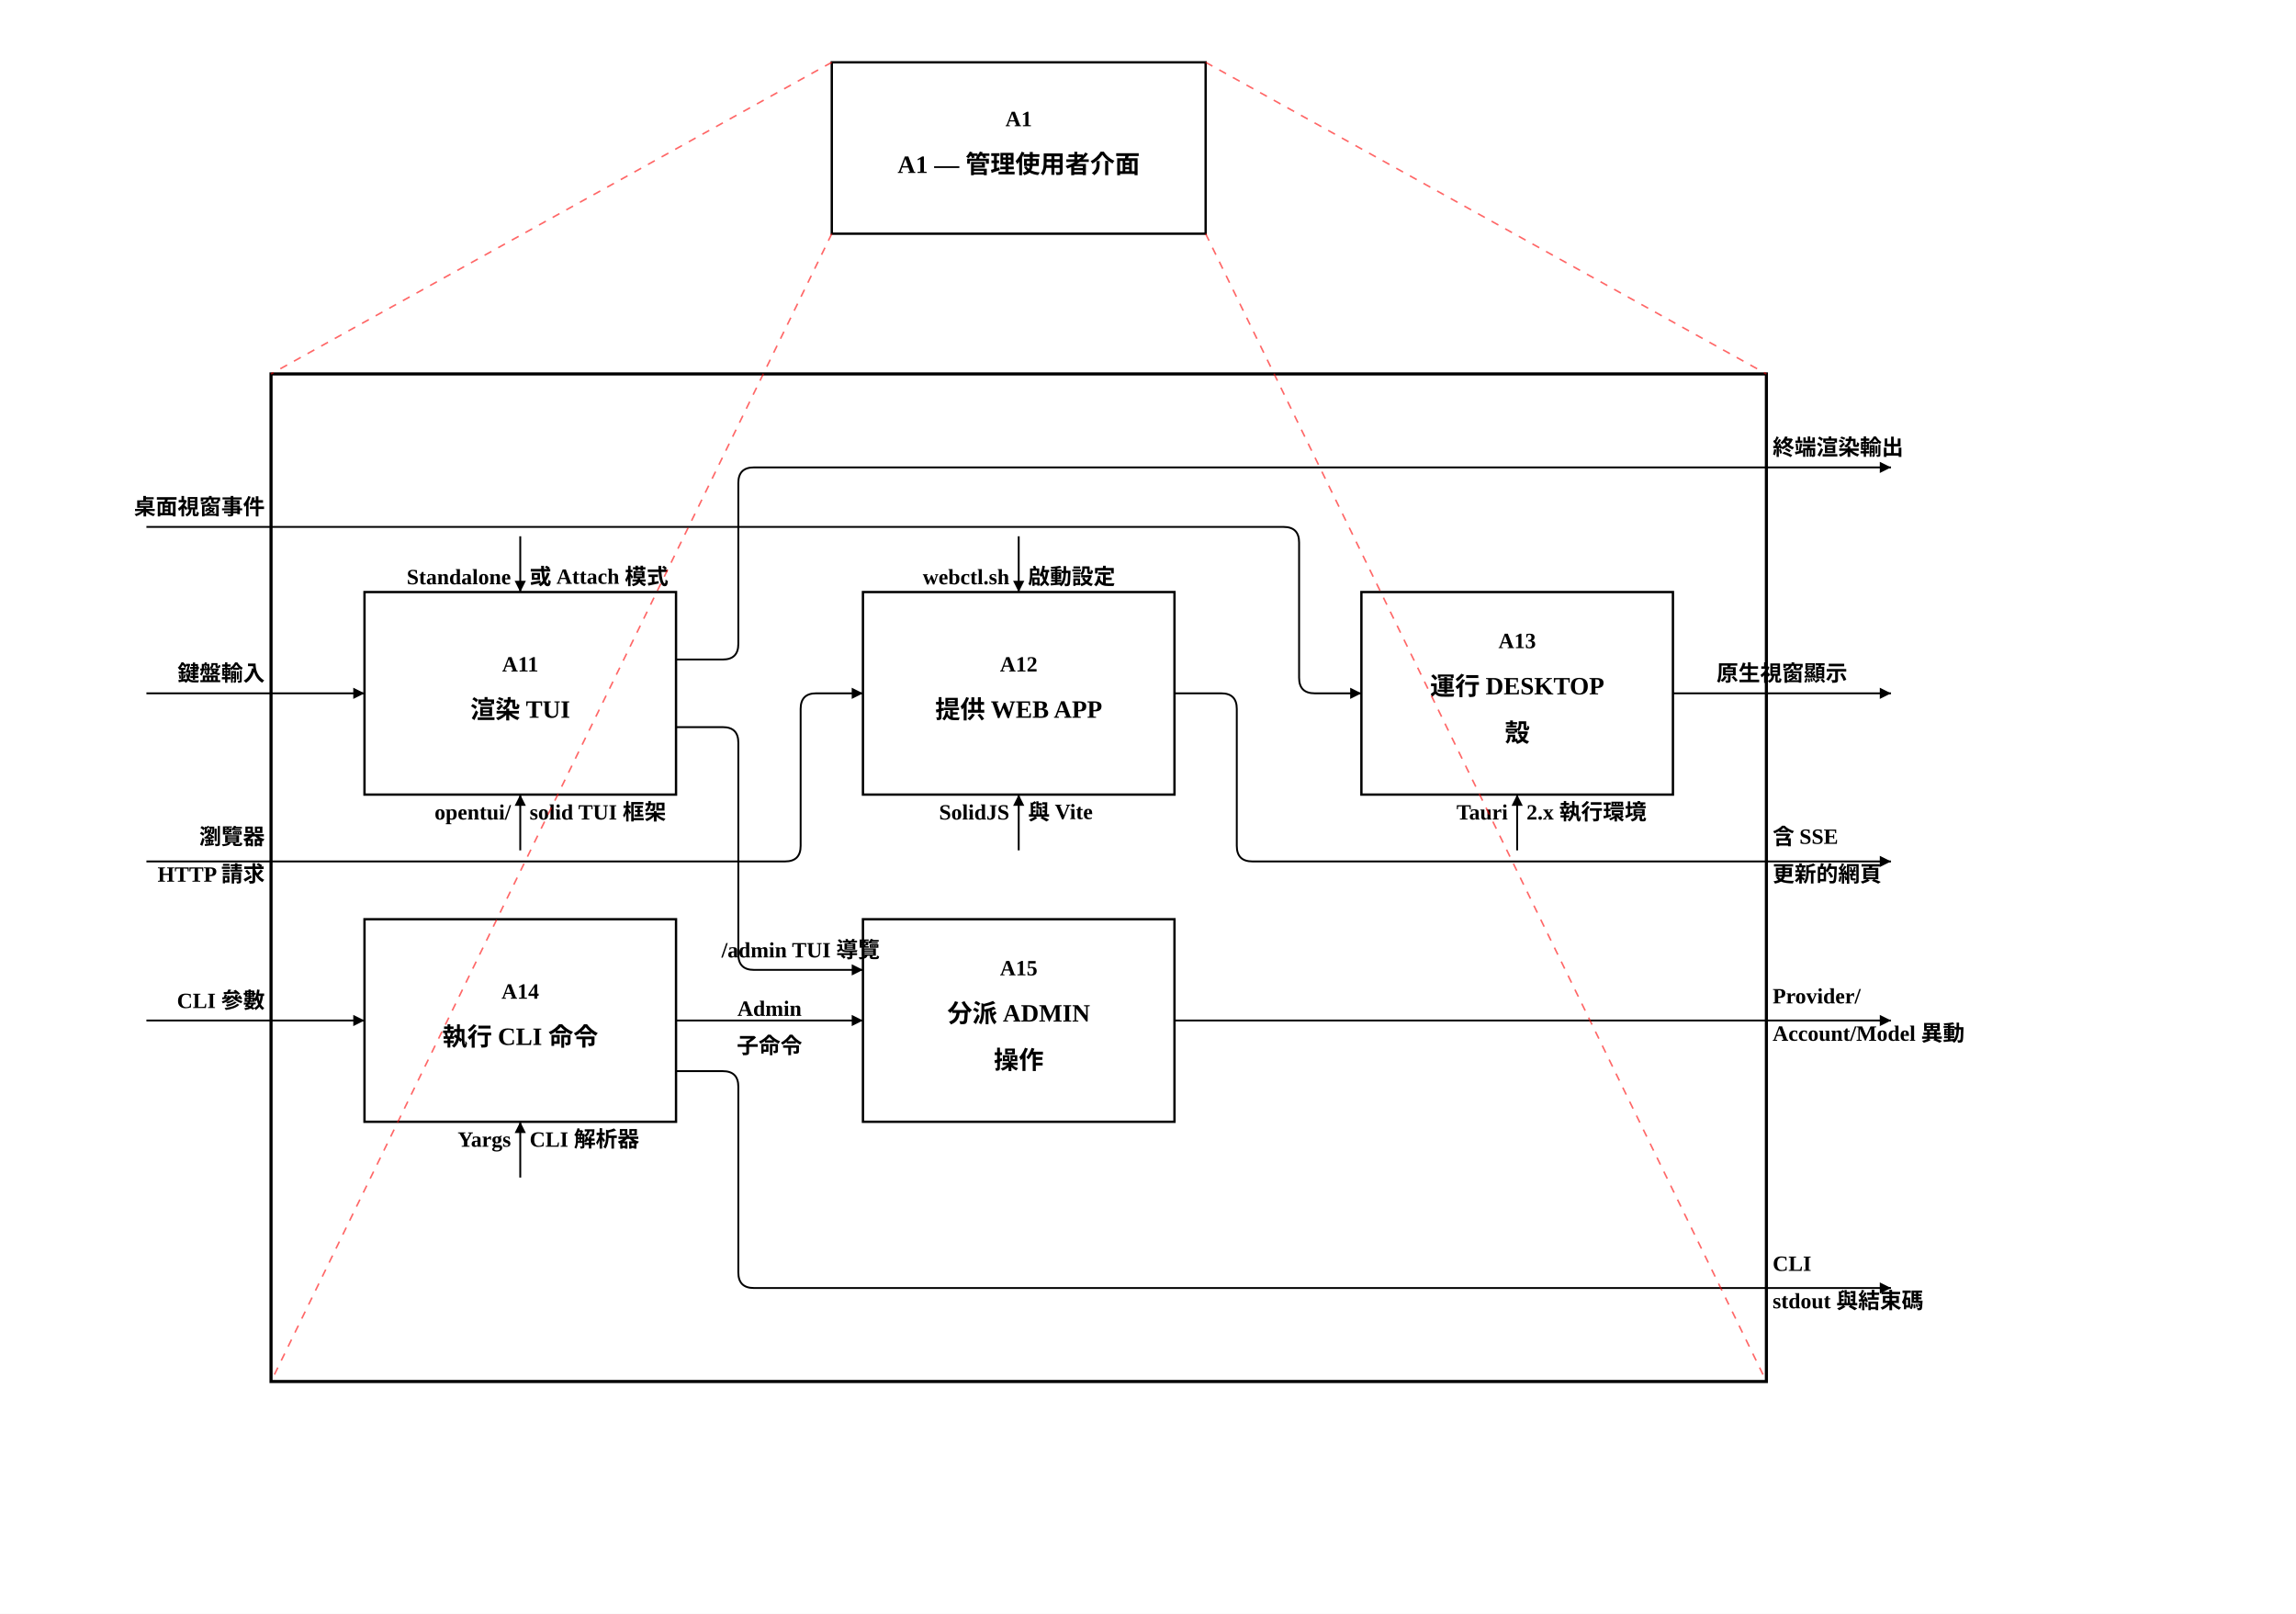
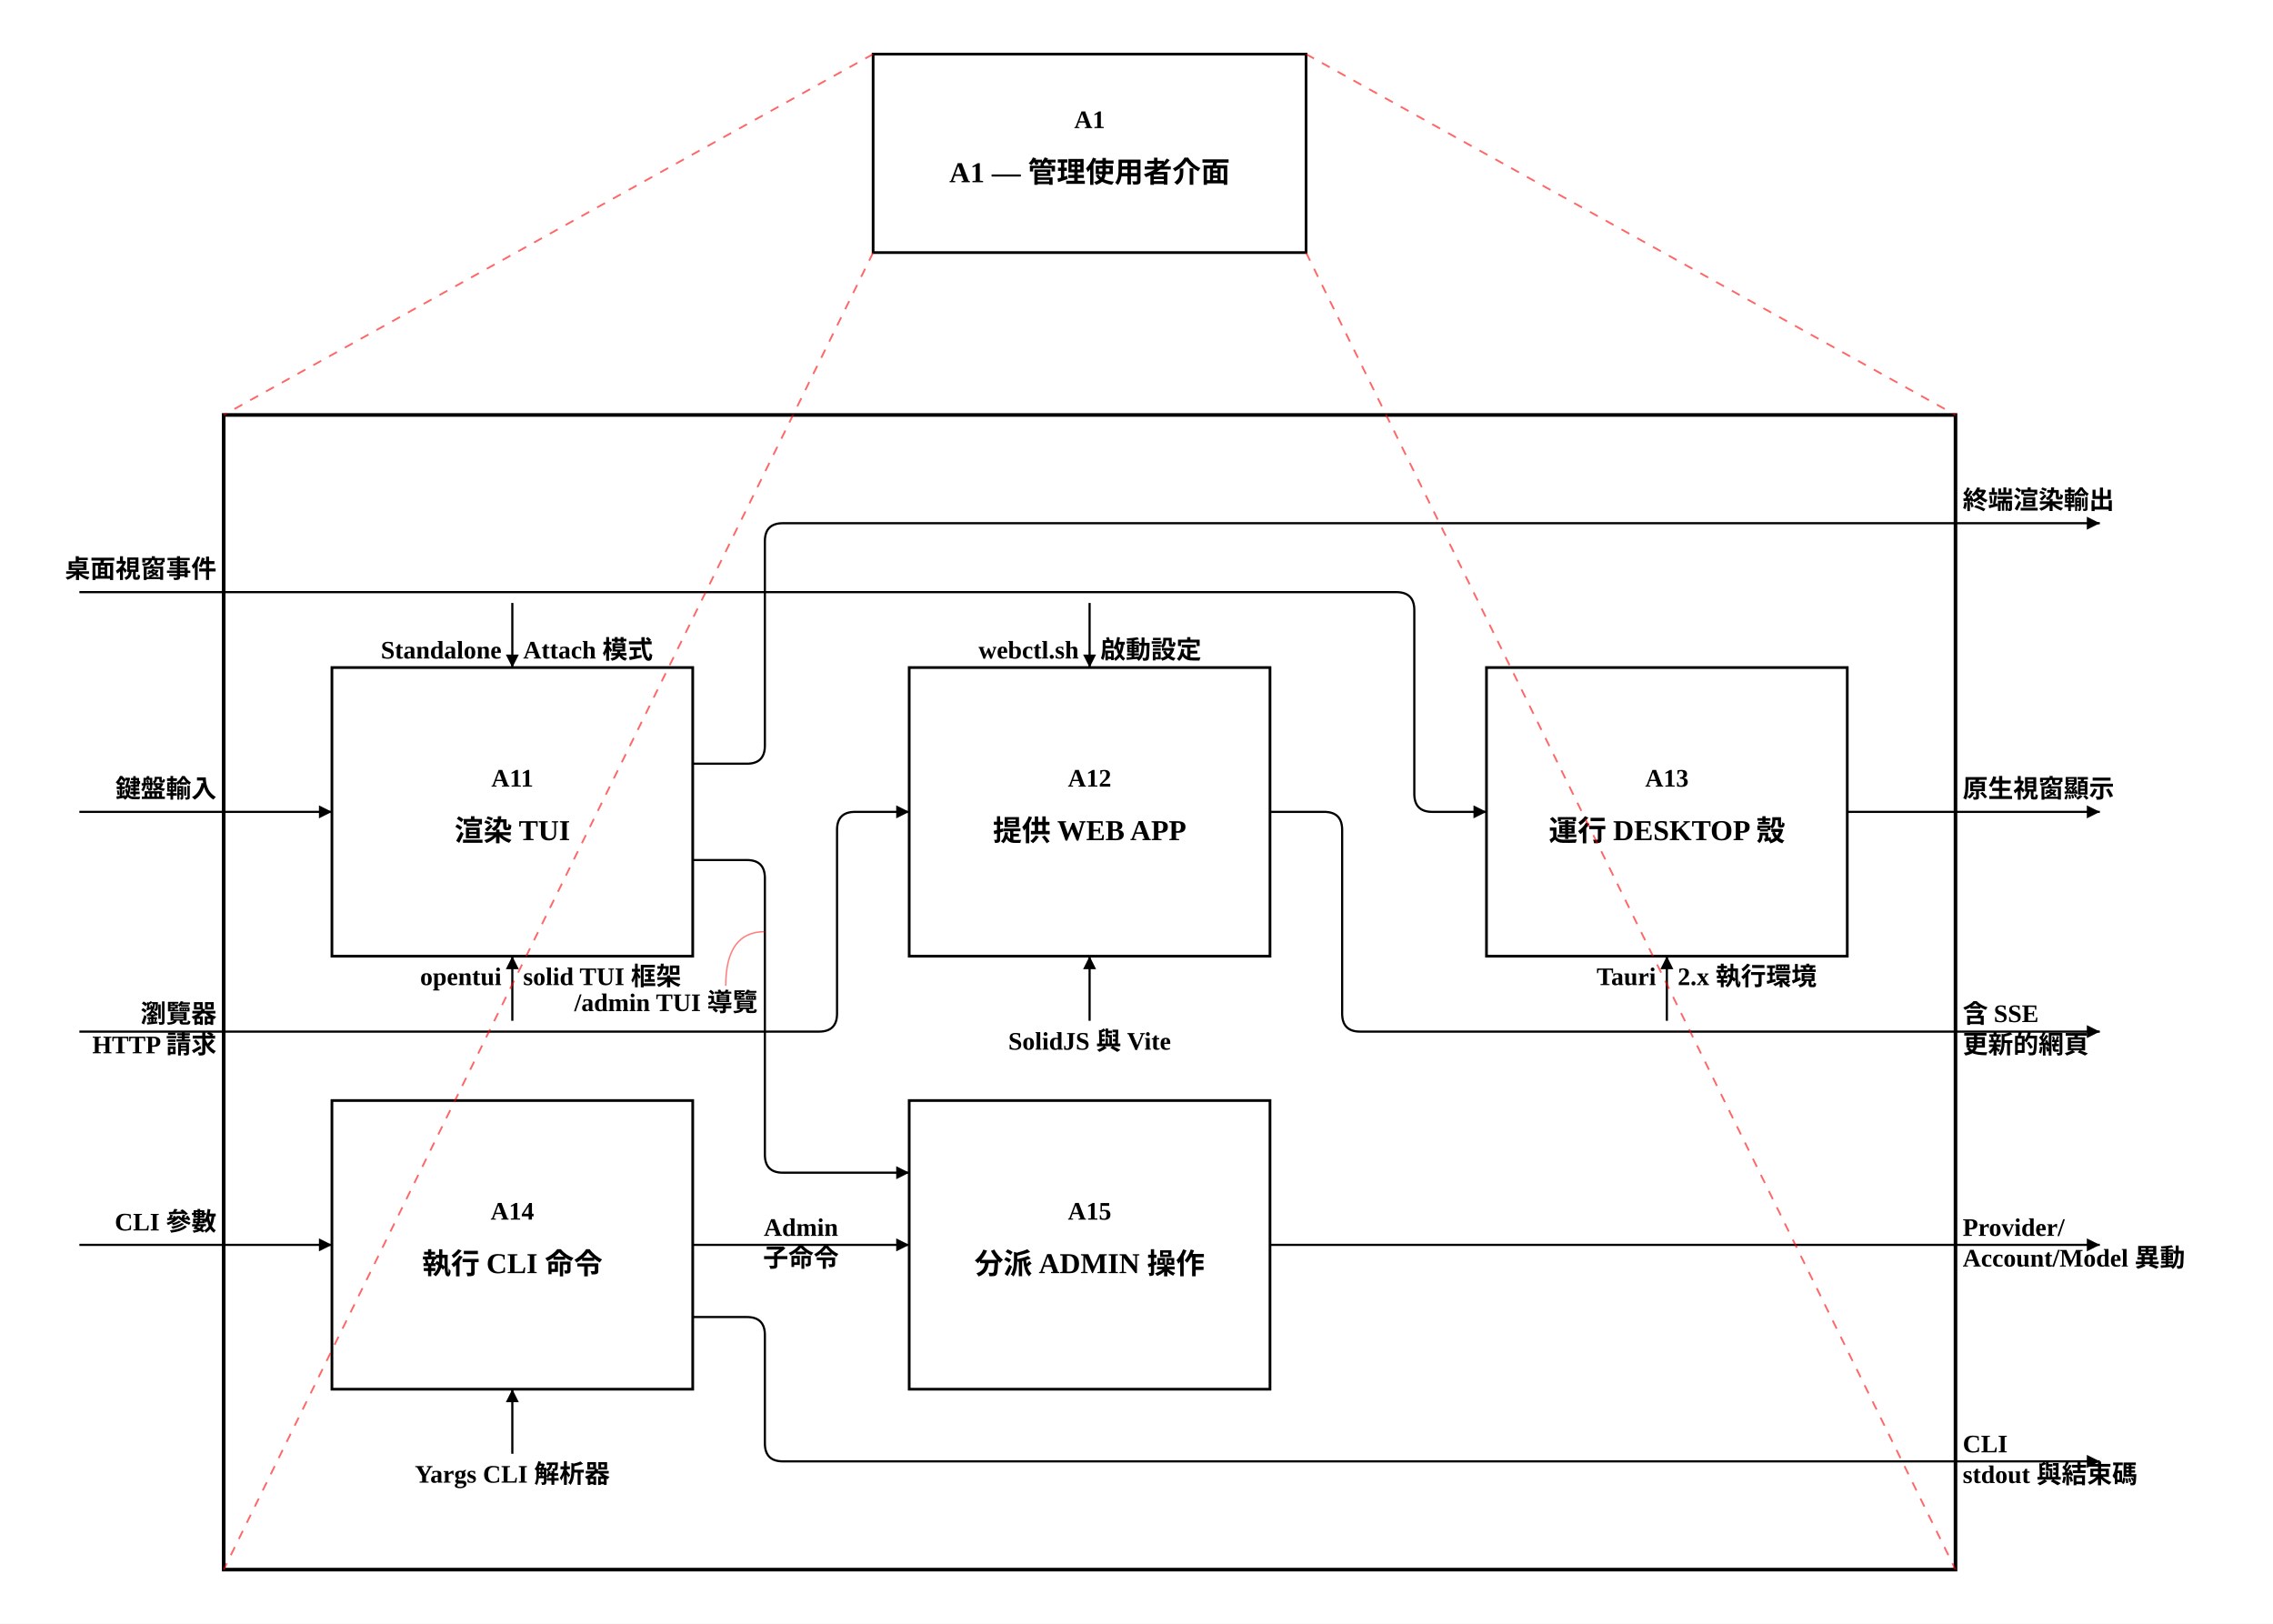
- <svg xmlns="http://www.w3.org/2000/svg" width="1474.0" height="1035.8" viewBox="-104.0 -260.0 1474.0 1035.8">
+ <svg xmlns="http://www.w3.org/2000/svg" width="1260.0" height="900.0" viewBox="-54.0 -250.0 1260.0 900.0">
  <defs>
    <marker id="arrow" viewBox="0 0 10 10" refX="10" refY="5" markerWidth="6" markerHeight="6" orient="auto-start-reverse">
      <path d="M 0 0 L 10 5 L 0 10 z" fill="black" />
    </marker>
    <marker id="call_arrow" viewBox="0 0 10 10" refX="10" refY="5" markerWidth="8" markerHeight="8" orient="auto-start-reverse">
      <path d="M 0 0 L 10 5 L 0 10 M 0 2 L 6 5 L 0 8" fill="none" stroke="black" stroke-width="1" />
    </marker>
  </defs>
-   <rect x="-104.0" y="-260.0" width="1474.0" height="1035.8" fill="white" />
-   <rect x="130.0" y="120.0" width="200.0" height="130.0" stroke="black" fill="white" stroke-width="1.5" data-id="A11" />
-   <text x="230.0" y="171.0" text-anchor="middle" font-size="14" font-weight="bold" font-family="'Times New Roman', 'BiauKai', 'DFKai-SB', '标楷体', serif" data-id="A11">A11</text>
-   <text x="230.0" y="201.0" text-anchor="middle" font-size="16" font-weight="bold" font-family="'Times New Roman', 'BiauKai', 'DFKai-SB', '标楷体', serif" data-id="A11">渲染 TUI</text>
-   <rect x="450.0" y="120.0" width="200.0" height="130.0" stroke="black" fill="white" stroke-width="1.5" data-id="A12" />
-   <text x="550.0" y="171.0" text-anchor="middle" font-size="14" font-weight="bold" font-family="'Times New Roman', 'BiauKai', 'DFKai-SB', '标楷体', serif" data-id="A12">A12</text>
-   <text x="550.0" y="201.0" text-anchor="middle" font-size="16" font-weight="bold" font-family="'Times New Roman', 'BiauKai', 'DFKai-SB', '标楷体', serif" data-id="A12">提供 WEB APP</text>
-   <rect x="770.0" y="120.0" width="200.0" height="130.0" stroke="black" fill="white" stroke-width="1.5" data-id="A13" />
-   <text x="870.0" y="156.0" text-anchor="middle" font-size="14" font-weight="bold" font-family="'Times New Roman', 'BiauKai', 'DFKai-SB', '标楷体', serif" data-id="A13">A13</text>
-   <text x="870.0" y="186.0" text-anchor="middle" font-size="16" font-weight="bold" font-family="'Times New Roman', 'BiauKai', 'DFKai-SB', '标楷体', serif" data-id="A13">運行 DESKTOP</text>
-   <text x="870.0" y="216.0" text-anchor="middle" font-size="16" font-weight="bold" font-family="'Times New Roman', 'BiauKai', 'DFKai-SB', '标楷体', serif" data-id="A13">殼</text>
-   <rect x="130.0" y="330.0" width="200.0" height="130.0" stroke="black" fill="white" stroke-width="1.5" data-id="A14" />
-   <text x="230.0" y="381.0" text-anchor="middle" font-size="14" font-weight="bold" font-family="'Times New Roman', 'BiauKai', 'DFKai-SB', '标楷体', serif" data-id="A14">A14</text>
-   <text x="230.0" y="411.0" text-anchor="middle" font-size="16" font-weight="bold" font-family="'Times New Roman', 'BiauKai', 'DFKai-SB', '标楷体', serif" data-id="A14">執行 CLI 命令</text>
-   <rect x="450.0" y="330.0" width="200.0" height="130.0" stroke="black" fill="white" stroke-width="1.5" data-id="A15" />
-   <text x="550.0" y="366.0" text-anchor="middle" font-size="14" font-weight="bold" font-family="'Times New Roman', 'BiauKai', 'DFKai-SB', '标楷体', serif" data-id="A15">A15</text>
-   <text x="550.0" y="396.0" text-anchor="middle" font-size="16" font-weight="bold" font-family="'Times New Roman', 'BiauKai', 'DFKai-SB', '标楷体', serif" data-id="A15">分派 ADMIN</text>
-   <text x="550.0" y="426.0" text-anchor="middle" font-size="16" font-weight="bold" font-family="'Times New Roman', 'BiauKai', 'DFKai-SB', '标楷体', serif" data-id="A15">操作</text>
-   <path d="M 330.0 395.0 L 450.0 395.0" stroke="black" stroke-width="1.2" data-arrow-id="F1" data-waypoints="330.0,395.0 450.0,395.0" marker-end="url(#arrow)" fill="none" />
-   <path d="M 330.0 206.7 L 360.0 206.7 Q 370.0 206.7 370.0 216.7 L 370.0 352.5 Q 370.0 362.5 380.0 362.5 L 450.0 362.5" stroke="black" stroke-width="1.2" data-arrow-id="F2" data-waypoints="330.0,206.7 370.0,206.7 370.0,362.5 450.0,362.5" marker-end="url(#arrow)" fill="none" />
-   <path d="M -10.0 185.0 L 130.0 185.0" stroke="black" stroke-width="1.2" data-arrow-id="I1" data-waypoints="-10.0,185.0 130.0,185.0" marker-end="url(#arrow)" fill="none" />
-   <path d="M -10.0 292.9 L 400.0 292.9 Q 410.0 292.9 410.0 282.9 L 410.0 195.0 Q 410.0 185.0 420.0 185.0 L 450.0 185.0" stroke="black" stroke-width="1.2" data-arrow-id="I2" data-waypoints="-10.0,292.9 410.0,292.9 410.0,185.0 450.0,185.0" marker-end="url(#arrow)" fill="none" />
-   <path d="M -10.0 78.2 L 720.0 78.2 Q 730.0 78.2 730.0 88.2 L 730.0 175.0 Q 730.0 185.0 740.0 185.0 L 770.0 185.0" stroke="black" stroke-width="1.2" data-arrow-id="I3" data-waypoints="-10.0,78.2 730.0,78.2 730.0,185.0 770.0,185.0" marker-end="url(#arrow)" fill="none" />
-   <path d="M -10.0 395.0 L 130.0 395.0" stroke="black" stroke-width="1.2" data-arrow-id="I4" data-waypoints="-10.0,395.0 130.0,395.0" marker-end="url(#arrow)" fill="none" />
-   <path d="M 330.0 163.3 L 360.0 163.3 Q 370.0 163.3 370.0 153.3 L 370.0 50.0 Q 370.0 40.0 380.0 40.0 L 1110.0 40.0" stroke="black" stroke-width="1.2" data-arrow-id="O1" data-waypoints="330.0,163.3 370.0,163.3 370.0,40.0 1110.0,40.0" marker-end="url(#arrow)" fill="none" />
-   <path d="M 650.0 185.0 L 680.0 185.0 Q 690.0 185.0 690.0 195.0 L 690.0 282.9 Q 690.0 292.9 700.0 292.9 L 1110.0 292.9" stroke="black" stroke-width="1.2" data-arrow-id="O2" data-waypoints="650.0,185.0 690.0,185.0 690.0,292.9 1110.0,292.9" marker-end="url(#arrow)" fill="none" />
-   <path d="M 970.0 185.0 L 1110.0 185.0" stroke="black" stroke-width="1.2" data-arrow-id="O3" data-waypoints="970.0,185.0 1110.0,185.0" marker-end="url(#arrow)" fill="none" />
-   <path d="M 330.0 427.5 L 360.0 427.5 Q 370.0 427.5 370.0 437.5 L 370.0 556.7 Q 370.0 566.7 380.0 566.7 L 1110.0 566.7" stroke="black" stroke-width="1.2" data-arrow-id="O4" data-waypoints="330.0,427.5 370.0,427.5 370.0,566.7 1110.0,566.7" marker-end="url(#arrow)" fill="none" />
-   <path d="M 650.0 395.0 L 1110.0 395.0" stroke="black" stroke-width="1.2" data-arrow-id="O5" data-waypoints="650.0,395.0 1110.0,395.0" marker-end="url(#arrow)" fill="none" />
+   <rect x="-54.0" y="-250.0" width="1260.0" height="900.0" fill="white" />
+   <rect x="130.0" y="120.0" width="200.0" height="160.0" stroke="black" fill="white" stroke-width="1.5" data-id="A11" />
+   <text x="230.0" y="186.0" text-anchor="middle" font-size="14" font-weight="bold" font-family="'Times New Roman', 'BiauKai', 'DFKai-SB', '标楷体', serif" data-id="A11">A11</text>
+   <text x="230.0" y="216.0" text-anchor="middle" font-size="16" font-weight="bold" font-family="'Times New Roman', 'BiauKai', 'DFKai-SB', '标楷体', serif" data-id="A11">渲染 TUI</text>
+   <rect x="450.0" y="120.0" width="200.0" height="160.0" stroke="black" fill="white" stroke-width="1.5" data-id="A12" />
+   <text x="550.0" y="186.0" text-anchor="middle" font-size="14" font-weight="bold" font-family="'Times New Roman', 'BiauKai', 'DFKai-SB', '标楷体', serif" data-id="A12">A12</text>
+   <text x="550.0" y="216.0" text-anchor="middle" font-size="16" font-weight="bold" font-family="'Times New Roman', 'BiauKai', 'DFKai-SB', '标楷体', serif" data-id="A12">提供 WEB APP</text>
+   <rect x="770.0" y="120.0" width="200.0" height="160.0" stroke="black" fill="white" stroke-width="1.5" data-id="A13" />
+   <text x="870.0" y="186.0" text-anchor="middle" font-size="14" font-weight="bold" font-family="'Times New Roman', 'BiauKai', 'DFKai-SB', '标楷体', serif" data-id="A13">A13</text>
+   <text x="870.0" y="216.0" text-anchor="middle" font-size="16" font-weight="bold" font-family="'Times New Roman', 'BiauKai', 'DFKai-SB', '标楷体', serif" data-id="A13">運行 DESKTOP 殼</text>
+   <rect x="130.0" y="360.0" width="200.0" height="160.0" stroke="black" fill="white" stroke-width="1.5" data-id="A14" />
+   <text x="230.0" y="426.0" text-anchor="middle" font-size="14" font-weight="bold" font-family="'Times New Roman', 'BiauKai', 'DFKai-SB', '标楷体', serif" data-id="A14">A14</text>
+   <text x="230.0" y="456.0" text-anchor="middle" font-size="16" font-weight="bold" font-family="'Times New Roman', 'BiauKai', 'DFKai-SB', '标楷体', serif" data-id="A14">執行 CLI 命令</text>
+   <rect x="450.0" y="360.0" width="200.0" height="160.0" stroke="black" fill="white" stroke-width="1.5" data-id="A15" />
+   <text x="550.0" y="426.0" text-anchor="middle" font-size="14" font-weight="bold" font-family="'Times New Roman', 'BiauKai', 'DFKai-SB', '标楷体', serif" data-id="A15">A15</text>
+   <text x="550.0" y="456.0" text-anchor="middle" font-size="16" font-weight="bold" font-family="'Times New Roman', 'BiauKai', 'DFKai-SB', '标楷体', serif" data-id="A15">分派 ADMIN 操作</text>
+   <path d="M 330.0 440.0 L 450.0 440.0" stroke="black" stroke-width="1.2" data-arrow-id="F1" data-waypoints="330.0,440.0 450.0,440.0" marker-end="url(#arrow)" fill="none" />
+   <path d="M 330.0 226.7 L 360.0 226.7 Q 370.0 226.7 370.0 236.7 L 370.0 390.0 Q 370.0 400.0 380.0 400.0 L 450.0 400.0" stroke="black" stroke-width="1.2" data-arrow-id="F2" data-waypoints="330.0,226.7 370.0,226.7 370.0,400.0 450.0,400.0" marker-end="url(#arrow)" fill="none" />
+   <path d="M -10.0 200.0 L 130.0 200.0" stroke="black" stroke-width="1.2" data-arrow-id="I1" data-waypoints="-10.0,200.0 130.0,200.0" marker-end="url(#arrow)" fill="none" />
+   <path d="M -10.0 321.8 L 400.0 321.8 Q 410.0 321.8 410.0 311.8 L 410.0 210.0 Q 410.0 200.0 420.0 200.0 L 450.0 200.0" stroke="black" stroke-width="1.2" data-arrow-id="I2" data-waypoints="-10.0,321.8 410.0,321.8 410.0,200.0 450.0,200.0" marker-end="url(#arrow)" fill="none" />
+   <path d="M -10.0 78.2 L 720.0 78.2 Q 730.0 78.2 730.0 88.2 L 730.0 190.0 Q 730.0 200.0 740.0 200.0 L 770.0 200.0" stroke="black" stroke-width="1.2" data-arrow-id="I3" data-waypoints="-10.0,78.2 730.0,78.2 730.0,200.0 770.0,200.0" marker-end="url(#arrow)" fill="none" />
+   <path d="M -10.0 440.0 L 130.0 440.0" stroke="black" stroke-width="1.2" data-arrow-id="I4" data-waypoints="-10.0,440.0 130.0,440.0" marker-end="url(#arrow)" fill="none" />
  <path d="M 230.0 84.2 L 230.0 120.0" stroke="black" stroke-width="1.2" data-arrow-id="C1" data-waypoints="230.0,84.2 230.0,120.0" marker-end="url(#arrow)" fill="none" />
-   <text x="224.0" y="115.0" font-size="14" font-weight="bold" fill="black" font-family="'Times New Roman', 'BiauKai', 'DFKai-SB', '标楷体', serif" text-anchor="end" data-arrow-id="C1">Standalone</text>
-   <text x="236.0" y="115.0" font-size="14" font-weight="bold" fill="black" font-family="'Times New Roman', 'BiauKai', 'DFKai-SB', '标楷体', serif" text-anchor="start" data-arrow-id="C1">或 Attach 模式</text>
  <path d="M 550.0 84.2 L 550.0 120.0" stroke="black" stroke-width="1.2" data-arrow-id="C2" data-waypoints="550.0,84.2 550.0,120.0" marker-end="url(#arrow)" fill="none" />
-   <text x="544.0" y="115.0" font-size="14" font-weight="bold" fill="black" font-family="'Times New Roman', 'BiauKai', 'DFKai-SB', '标楷体', serif" text-anchor="end" data-arrow-id="C2">webctl.sh</text>
-   <text x="556.0" y="115.0" font-size="14" font-weight="bold" fill="black" font-family="'Times New Roman', 'BiauKai', 'DFKai-SB', '标楷体', serif" text-anchor="start" data-arrow-id="C2">啟動設定</text>
-   <path d="M 230.0 285.8 L 230.0 250.0" stroke="black" stroke-width="1.2" data-arrow-id="M1" data-waypoints="230.0,285.8 230.0,250.0" marker-end="url(#arrow)" fill="none" />
-   <text x="224.0" y="266.0" font-size="14" font-weight="bold" fill="black" font-family="'Times New Roman', 'BiauKai', 'DFKai-SB', '标楷体', serif" text-anchor="end" data-arrow-id="M1">opentui/</text>
-   <text x="236.0" y="266.0" font-size="14" font-weight="bold" fill="black" font-family="'Times New Roman', 'BiauKai', 'DFKai-SB', '标楷体', serif" text-anchor="start" data-arrow-id="M1">solid TUI 框架</text>
-   <path d="M 550.0 285.8 L 550.0 250.0" stroke="black" stroke-width="1.2" data-arrow-id="M2" data-waypoints="550.0,285.8 550.0,250.0" marker-end="url(#arrow)" fill="none" />
-   <text x="544.0" y="266.0" font-size="14" font-weight="bold" fill="black" font-family="'Times New Roman', 'BiauKai', 'DFKai-SB', '标楷体', serif" text-anchor="end" data-arrow-id="M2">SolidJS</text>
-   <text x="556.0" y="266.0" font-size="14" font-weight="bold" fill="black" font-family="'Times New Roman', 'BiauKai', 'DFKai-SB', '标楷体', serif" text-anchor="start" data-arrow-id="M2">與 Vite</text>
-   <path d="M 870.0 285.8 L 870.0 250.0" stroke="black" stroke-width="1.2" data-arrow-id="M3" data-waypoints="870.0,285.8 870.0,250.0" marker-end="url(#arrow)" fill="none" />
-   <text x="864.0" y="266.0" font-size="14" font-weight="bold" fill="black" font-family="'Times New Roman', 'BiauKai', 'DFKai-SB', '标楷体', serif" text-anchor="end" data-arrow-id="M3">Tauri</text>
-   <text x="876.0" y="266.0" font-size="14" font-weight="bold" fill="black" font-family="'Times New Roman', 'BiauKai', 'DFKai-SB', '标楷体', serif" text-anchor="start" data-arrow-id="M3">2.x 執行環境</text>
-   <path d="M 230.0 495.8 L 230.0 460.0" stroke="black" stroke-width="1.2" data-arrow-id="M4" data-waypoints="230.0,495.8 230.0,460.0" marker-end="url(#arrow)" fill="none" />
-   <text x="224.0" y="476.0" font-size="14" font-weight="bold" fill="black" font-family="'Times New Roman', 'BiauKai', 'DFKai-SB', '标楷体', serif" text-anchor="end" data-arrow-id="M4">Yargs</text>
-   <text x="236.0" y="476.0" font-size="14" font-weight="bold" fill="black" font-family="'Times New Roman', 'BiauKai', 'DFKai-SB', '标楷体', serif" text-anchor="start" data-arrow-id="M4">CLI 解析器</text>
-   <rect x="70.0" y="-20.0" width="960.0" height="646.7" stroke="black" fill="none" stroke-width="2" />
+   <path d="M 230.0 315.8 L 230.0 280.0" stroke="black" stroke-width="1.2" data-arrow-id="M1" data-waypoints="230.0,315.8 230.0,280.0" marker-end="url(#arrow)" fill="none" />
+   <path d="M 550.0 315.8 L 550.0 280.0" stroke="black" stroke-width="1.2" data-arrow-id="M2" data-waypoints="550.0,315.8 550.0,280.0" marker-end="url(#arrow)" fill="none" />
+   <path d="M 870.0 315.8 L 870.0 280.0" stroke="black" stroke-width="1.2" data-arrow-id="M3" data-waypoints="870.0,315.8 870.0,280.0" marker-end="url(#arrow)" fill="none" />
+   <path d="M 230.0 555.8 L 230.0 520.0" stroke="black" stroke-width="1.2" data-arrow-id="M4" data-waypoints="230.0,555.8 230.0,520.0" marker-end="url(#arrow)" fill="none" />
+   <path d="M 330.0 173.3 L 360.0 173.3 Q 370.0 173.3 370.0 163.3 L 370.0 50.0 Q 370.0 40.0 380.0 40.0 L 1110.0 40.0" stroke="black" stroke-width="1.2" data-arrow-id="O1" data-waypoints="330.0,173.3 370.0,173.3 370.0,40.0 1110.0,40.0" marker-end="url(#arrow)" fill="none" />
+   <path d="M 650.0 200.0 L 680.0 200.0 Q 690.0 200.0 690.0 210.0 L 690.0 311.8 Q 690.0 321.8 700.0 321.8 L 1110.0 321.8" stroke="black" stroke-width="1.2" data-arrow-id="O2" data-waypoints="650.0,200.0 690.0,200.0 690.0,321.8 1110.0,321.8" marker-end="url(#arrow)" fill="none" />
+   <path d="M 970.0 200.0 L 1110.0 200.0" stroke="black" stroke-width="1.2" data-arrow-id="O3" data-waypoints="970.0,200.0 1110.0,200.0" marker-end="url(#arrow)" fill="none" />
+   <path d="M 330.0 480.0 L 360.0 480.0 Q 370.0 480.0 370.0 490.0 L 370.0 550.0 Q 370.0 560.0 380.0 560.0 L 1110.0 560.0" stroke="black" stroke-width="1.2" data-arrow-id="O4" data-waypoints="330.0,480.0 370.0,480.0 370.0,560.0 1110.0,560.0" marker-end="url(#arrow)" fill="none" />
+   <path d="M 650.0 440.0 L 1110.0 440.0" stroke="black" stroke-width="1.2" data-arrow-id="O5" data-waypoints="650.0,440.0 1110.0,440.0" marker-end="url(#arrow)" fill="none" />
+   <rect x="70.0" y="-20.0" width="960.0" height="640.0" stroke="black" fill="none" stroke-width="2" />
  <rect x="430.0" y="-220.0" width="240.0" height="110.0" stroke="black" fill="white" stroke-width="1.5" data-id="A1" />
  <text x="550.0" y="-179.0" text-anchor="middle" font-size="14" font-weight="bold" font-family="'Times New Roman', 'BiauKai', 'DFKai-SB', '标楷体', serif" data-id="A1">A1</text>
  <text x="550.0" y="-149.0" text-anchor="middle" font-size="16" font-weight="bold" font-family="'Times New Roman', 'BiauKai', 'DFKai-SB', '标楷体', serif" data-id="A1">A1 — 管理使用者介面</text>
  <line x1="430.0" y1="-220.0" x2="70.0" y2="-20.0" stroke="red" stroke-dasharray="5,5" stroke-width="1.0" opacity="0.6" />
  <line x1="670.0" y1="-220.0" x2="1030.0" y2="-20.0" stroke="red" stroke-dasharray="5,5" stroke-width="1.0" opacity="0.6" />
-   <line x1="430.0" y1="-110.0" x2="70.0" y2="626.7" stroke="red" stroke-dasharray="5,5" stroke-width="1.0" opacity="0.6" />
-   <line x1="670.0" y1="-110.0" x2="1030.0" y2="626.7" stroke="red" stroke-dasharray="5,5" stroke-width="1.0" opacity="0.6" />
-   <text x="390.0" y="392.0" font-size="14" font-weight="bold" fill="black" text-anchor="middle" font-family="'Times New Roman', 'BiauKai', 'DFKai-SB', '标楷体', serif" data-arrow-id="F1">Admin</text>
-   <text x="390.0" y="416.0" font-size="14" font-weight="bold" fill="black" text-anchor="middle" font-family="'Times New Roman', 'BiauKai', 'DFKai-SB', '标楷体', serif" data-arrow-id="F1">子命令</text>
-   <text x="410.0" y="354.5" font-size="14" font-weight="bold" fill="black" text-anchor="middle" font-family="'Times New Roman', 'BiauKai', 'DFKai-SB', '标楷体', serif" data-arrow-id="F2">/admin TUI 導覽</text>
-   <text x="66.0" y="177.0" font-size="14" font-weight="bold" fill="black" text-anchor="end" font-family="'Times New Roman', 'BiauKai', 'DFKai-SB', '标楷体', serif" data-arrow-id="I1">鍵盤輸入</text>
-   <text x="66.0" y="281.9" font-size="14" font-weight="bold" fill="black" text-anchor="end" font-family="'Times New Roman', 'BiauKai', 'DFKai-SB', '标楷体', serif" data-arrow-id="I2">瀏覽器</text>
-   <text x="66.0" y="305.9" font-size="14" font-weight="bold" fill="black" text-anchor="end" font-family="'Times New Roman', 'BiauKai', 'DFKai-SB', '标楷体', serif" data-arrow-id="I2">HTTP 請求</text>
+   <line x1="430.0" y1="-110.0" x2="70.0" y2="620.0" stroke="red" stroke-dasharray="5,5" stroke-width="1.0" opacity="0.6" />
+   <line x1="670.0" y1="-110.0" x2="1030.0" y2="620.0" stroke="red" stroke-dasharray="5,5" stroke-width="1.0" opacity="0.6" />
+   <text x="224.0" y="115.0" font-size="14" text-anchor="end" font-weight="bold" fill="black" font-family="'Times New Roman', 'BiauKai', 'DFKai-SB', '标楷体', serif" data-arrow-id="C1">Standalone</text>
+   <text x="236.0" y="115.0" font-size="14" text-anchor="start" font-weight="bold" fill="black" font-family="'Times New Roman', 'BiauKai', 'DFKai-SB', '标楷体', serif" data-arrow-id="C1">Attach 模式</text>
+   <text x="544.0" y="115.0" font-size="14" text-anchor="end" font-weight="bold" fill="black" font-family="'Times New Roman', 'BiauKai', 'DFKai-SB', '标楷体', serif" data-arrow-id="C2">webctl.sh</text>
+   <text x="556.0" y="115.0" font-size="14" text-anchor="start" font-weight="bold" fill="black" font-family="'Times New Roman', 'BiauKai', 'DFKai-SB', '标楷体', serif" data-arrow-id="C2">啟動設定</text>
+   <text x="224.0" y="296.0" font-size="14" text-anchor="end" font-weight="bold" fill="black" font-family="'Times New Roman', 'BiauKai', 'DFKai-SB', '标楷体', serif" data-arrow-id="M1">opentui</text>
+   <text x="236.0" y="296.0" font-size="14" text-anchor="start" font-weight="bold" fill="black" font-family="'Times New Roman', 'BiauKai', 'DFKai-SB', '标楷体', serif" data-arrow-id="M1">solid TUI 框架</text>
+   <text x="550.0" y="331.8" font-size="14" text-anchor="middle" font-weight="bold" fill="black" font-family="'Times New Roman', 'BiauKai', 'DFKai-SB', '标楷体', serif" data-arrow-id="M2">SolidJS 與 Vite</text>
+   <text x="864.0" y="296.0" font-size="14" text-anchor="end" font-weight="bold" fill="black" font-family="'Times New Roman', 'BiauKai', 'DFKai-SB', '标楷体', serif" data-arrow-id="M3">Tauri</text>
+   <text x="876.0" y="296.0" font-size="14" text-anchor="start" font-weight="bold" fill="black" font-family="'Times New Roman', 'BiauKai', 'DFKai-SB', '标楷体', serif" data-arrow-id="M3">2.x 執行環境</text>
+   <text x="230.0" y="571.8" font-size="14" text-anchor="middle" font-weight="bold" fill="black" font-family="'Times New Roman', 'BiauKai', 'DFKai-SB', '标楷体', serif" data-arrow-id="M4">Yargs CLI 解析器</text>
+   <text x="390.0" y="435.0" font-size="14" font-weight="bold" fill="black" text-anchor="middle" font-family="'Times New Roman', 'BiauKai', 'DFKai-SB', '标楷体', serif" data-arrow-id="F1">Admin</text>
+   <text x="390.0" y="452.0" font-size="14" font-weight="bold" fill="black" text-anchor="middle" font-family="'Times New Roman', 'BiauKai', 'DFKai-SB', '标楷体', serif" data-arrow-id="F1">子命令</text>
+   <text x="366.0" y="310.4" font-size="14" font-weight="bold" fill="black" text-anchor="end" font-family="'Times New Roman', 'BiauKai', 'DFKai-SB', '标楷体', serif" data-arrow-id="F2">/admin TUI 導覽</text>
+   <text x="66.0" y="192.0" font-size="14" font-weight="bold" fill="black" text-anchor="end" font-family="'Times New Roman', 'BiauKai', 'DFKai-SB', '标楷体', serif" data-arrow-id="I1">鍵盤輸入</text>
+   <text x="66.0" y="316.8" font-size="14" font-weight="bold" fill="black" text-anchor="end" font-family="'Times New Roman', 'BiauKai', 'DFKai-SB', '标楷体', serif" data-arrow-id="I2">瀏覽器</text>
+   <text x="66.0" y="333.8" font-size="14" font-weight="bold" fill="black" text-anchor="end" font-family="'Times New Roman', 'BiauKai', 'DFKai-SB', '标楷体', serif" data-arrow-id="I2">HTTP 請求</text>
  <text x="66.0" y="70.2" font-size="14" font-weight="bold" fill="black" text-anchor="end" font-family="'Times New Roman', 'BiauKai', 'DFKai-SB', '标楷体', serif" data-arrow-id="I3">桌面視窗事件</text>
-   <text x="66.0" y="387.0" font-size="14" font-weight="bold" fill="black" text-anchor="end" font-family="'Times New Roman', 'BiauKai', 'DFKai-SB', '标楷体', serif" data-arrow-id="I4">CLI 參數</text>
+   <text x="66.0" y="432.0" font-size="14" font-weight="bold" fill="black" text-anchor="end" font-family="'Times New Roman', 'BiauKai', 'DFKai-SB', '标楷体', serif" data-arrow-id="I4">CLI 參數</text>
  <text x="1034.0" y="32.0" font-size="14" font-weight="bold" fill="black" text-anchor="start" font-family="'Times New Roman', 'BiauKai', 'DFKai-SB', '标楷体', serif" data-arrow-id="O1">終端渲染輸出</text>
-   <text x="1034.0" y="281.9" font-size="14" font-weight="bold" fill="black" text-anchor="start" font-family="'Times New Roman', 'BiauKai', 'DFKai-SB', '标楷体', serif" data-arrow-id="O2">含 SSE</text>
-   <text x="1034.0" y="305.9" font-size="14" font-weight="bold" fill="black" text-anchor="start" font-family="'Times New Roman', 'BiauKai', 'DFKai-SB', '标楷体', serif" data-arrow-id="O2">更新的網頁</text>
-   <text x="1040.0" y="177.0" font-size="14" font-weight="bold" fill="black" text-anchor="middle" font-family="'Times New Roman', 'BiauKai', 'DFKai-SB', '标楷体', serif" data-arrow-id="O3">原生視窗顯示</text>
-   <text x="1034.0" y="555.7" font-size="14" font-weight="bold" fill="black" text-anchor="start" font-family="'Times New Roman', 'BiauKai', 'DFKai-SB', '标楷体', serif" data-arrow-id="O4">CLI</text>
-   <text x="1034.0" y="579.7" font-size="14" font-weight="bold" fill="black" text-anchor="start" font-family="'Times New Roman', 'BiauKai', 'DFKai-SB', '标楷体', serif" data-arrow-id="O4">stdout 與結束碼</text>
-   <text x="1034.0" y="384.0" font-size="14" font-weight="bold" fill="black" text-anchor="start" font-family="'Times New Roman', 'BiauKai', 'DFKai-SB', '标楷体', serif" data-arrow-id="O5">Provider/</text>
-   <text x="1034.0" y="408.0" font-size="14" font-weight="bold" fill="black" text-anchor="start" font-family="'Times New Roman', 'BiauKai', 'DFKai-SB', '标楷体', serif" data-arrow-id="O5">Account/Model 異動</text>
+   <text x="1034.0" y="316.8" font-size="14" font-weight="bold" fill="black" text-anchor="start" font-family="'Times New Roman', 'BiauKai', 'DFKai-SB', '标楷体', serif" data-arrow-id="O2">含 SSE</text>
+   <text x="1034.0" y="333.8" font-size="14" font-weight="bold" fill="black" text-anchor="start" font-family="'Times New Roman', 'BiauKai', 'DFKai-SB', '标楷体', serif" data-arrow-id="O2">更新的網頁</text>
+   <text x="1034.0" y="192.0" font-size="14" font-weight="bold" fill="black" text-anchor="start" font-family="'Times New Roman', 'BiauKai', 'DFKai-SB', '标楷体', serif" data-arrow-id="O3">原生視窗顯示</text>
+   <text x="1034.0" y="555.0" font-size="14" font-weight="bold" fill="black" text-anchor="start" font-family="'Times New Roman', 'BiauKai', 'DFKai-SB', '标楷体', serif" data-arrow-id="O4">CLI</text>
+   <text x="1034.0" y="572.0" font-size="14" font-weight="bold" fill="black" text-anchor="start" font-family="'Times New Roman', 'BiauKai', 'DFKai-SB', '标楷体', serif" data-arrow-id="O4">stdout 與結束碼</text>
+   <text x="1034.0" y="435.0" font-size="14" font-weight="bold" fill="black" text-anchor="start" font-family="'Times New Roman', 'BiauKai', 'DFKai-SB', '标楷体', serif" data-arrow-id="O5">Provider/</text>
+   <text x="1034.0" y="452.0" font-size="14" font-weight="bold" fill="black" text-anchor="start" font-family="'Times New Roman', 'BiauKai', 'DFKai-SB', '标楷体', serif" data-arrow-id="O5">Account/Model 異動</text>
+   <path d="M 348.3,296.4 Q 348.3,266.4 370.0,266.4" stroke="red" stroke-width="0.8" fill="none" opacity="0.5" />
</svg>
